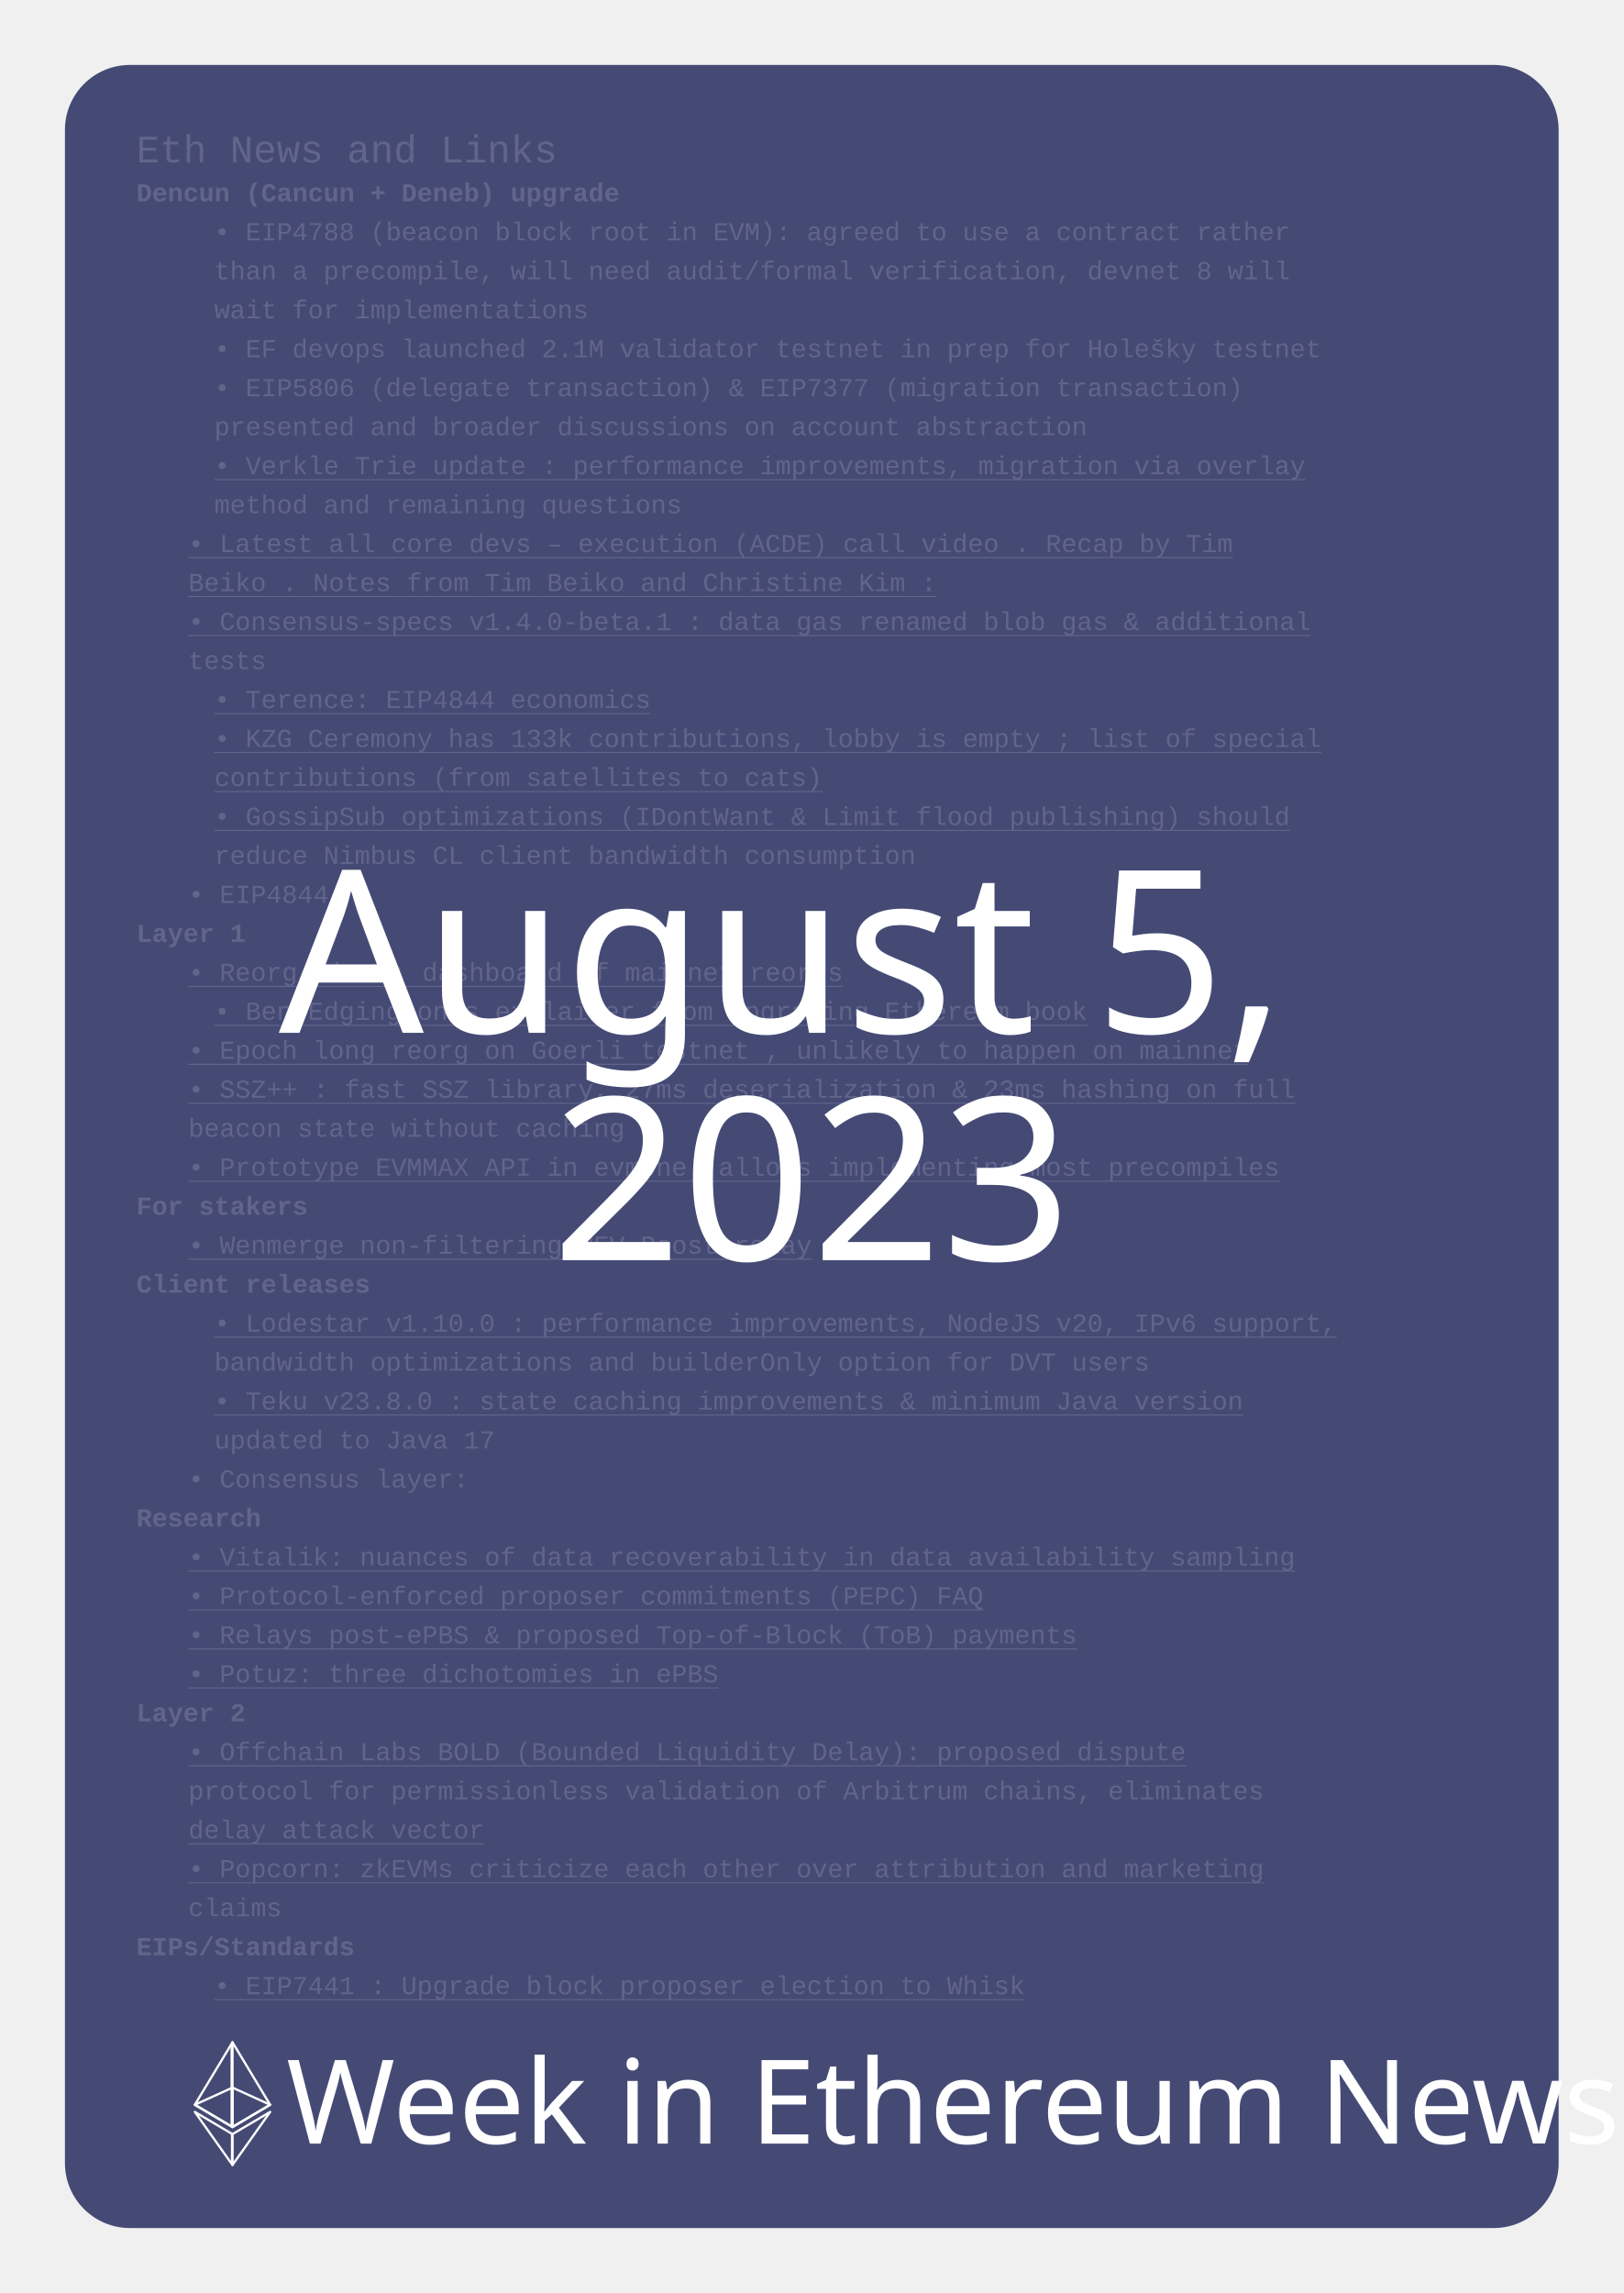
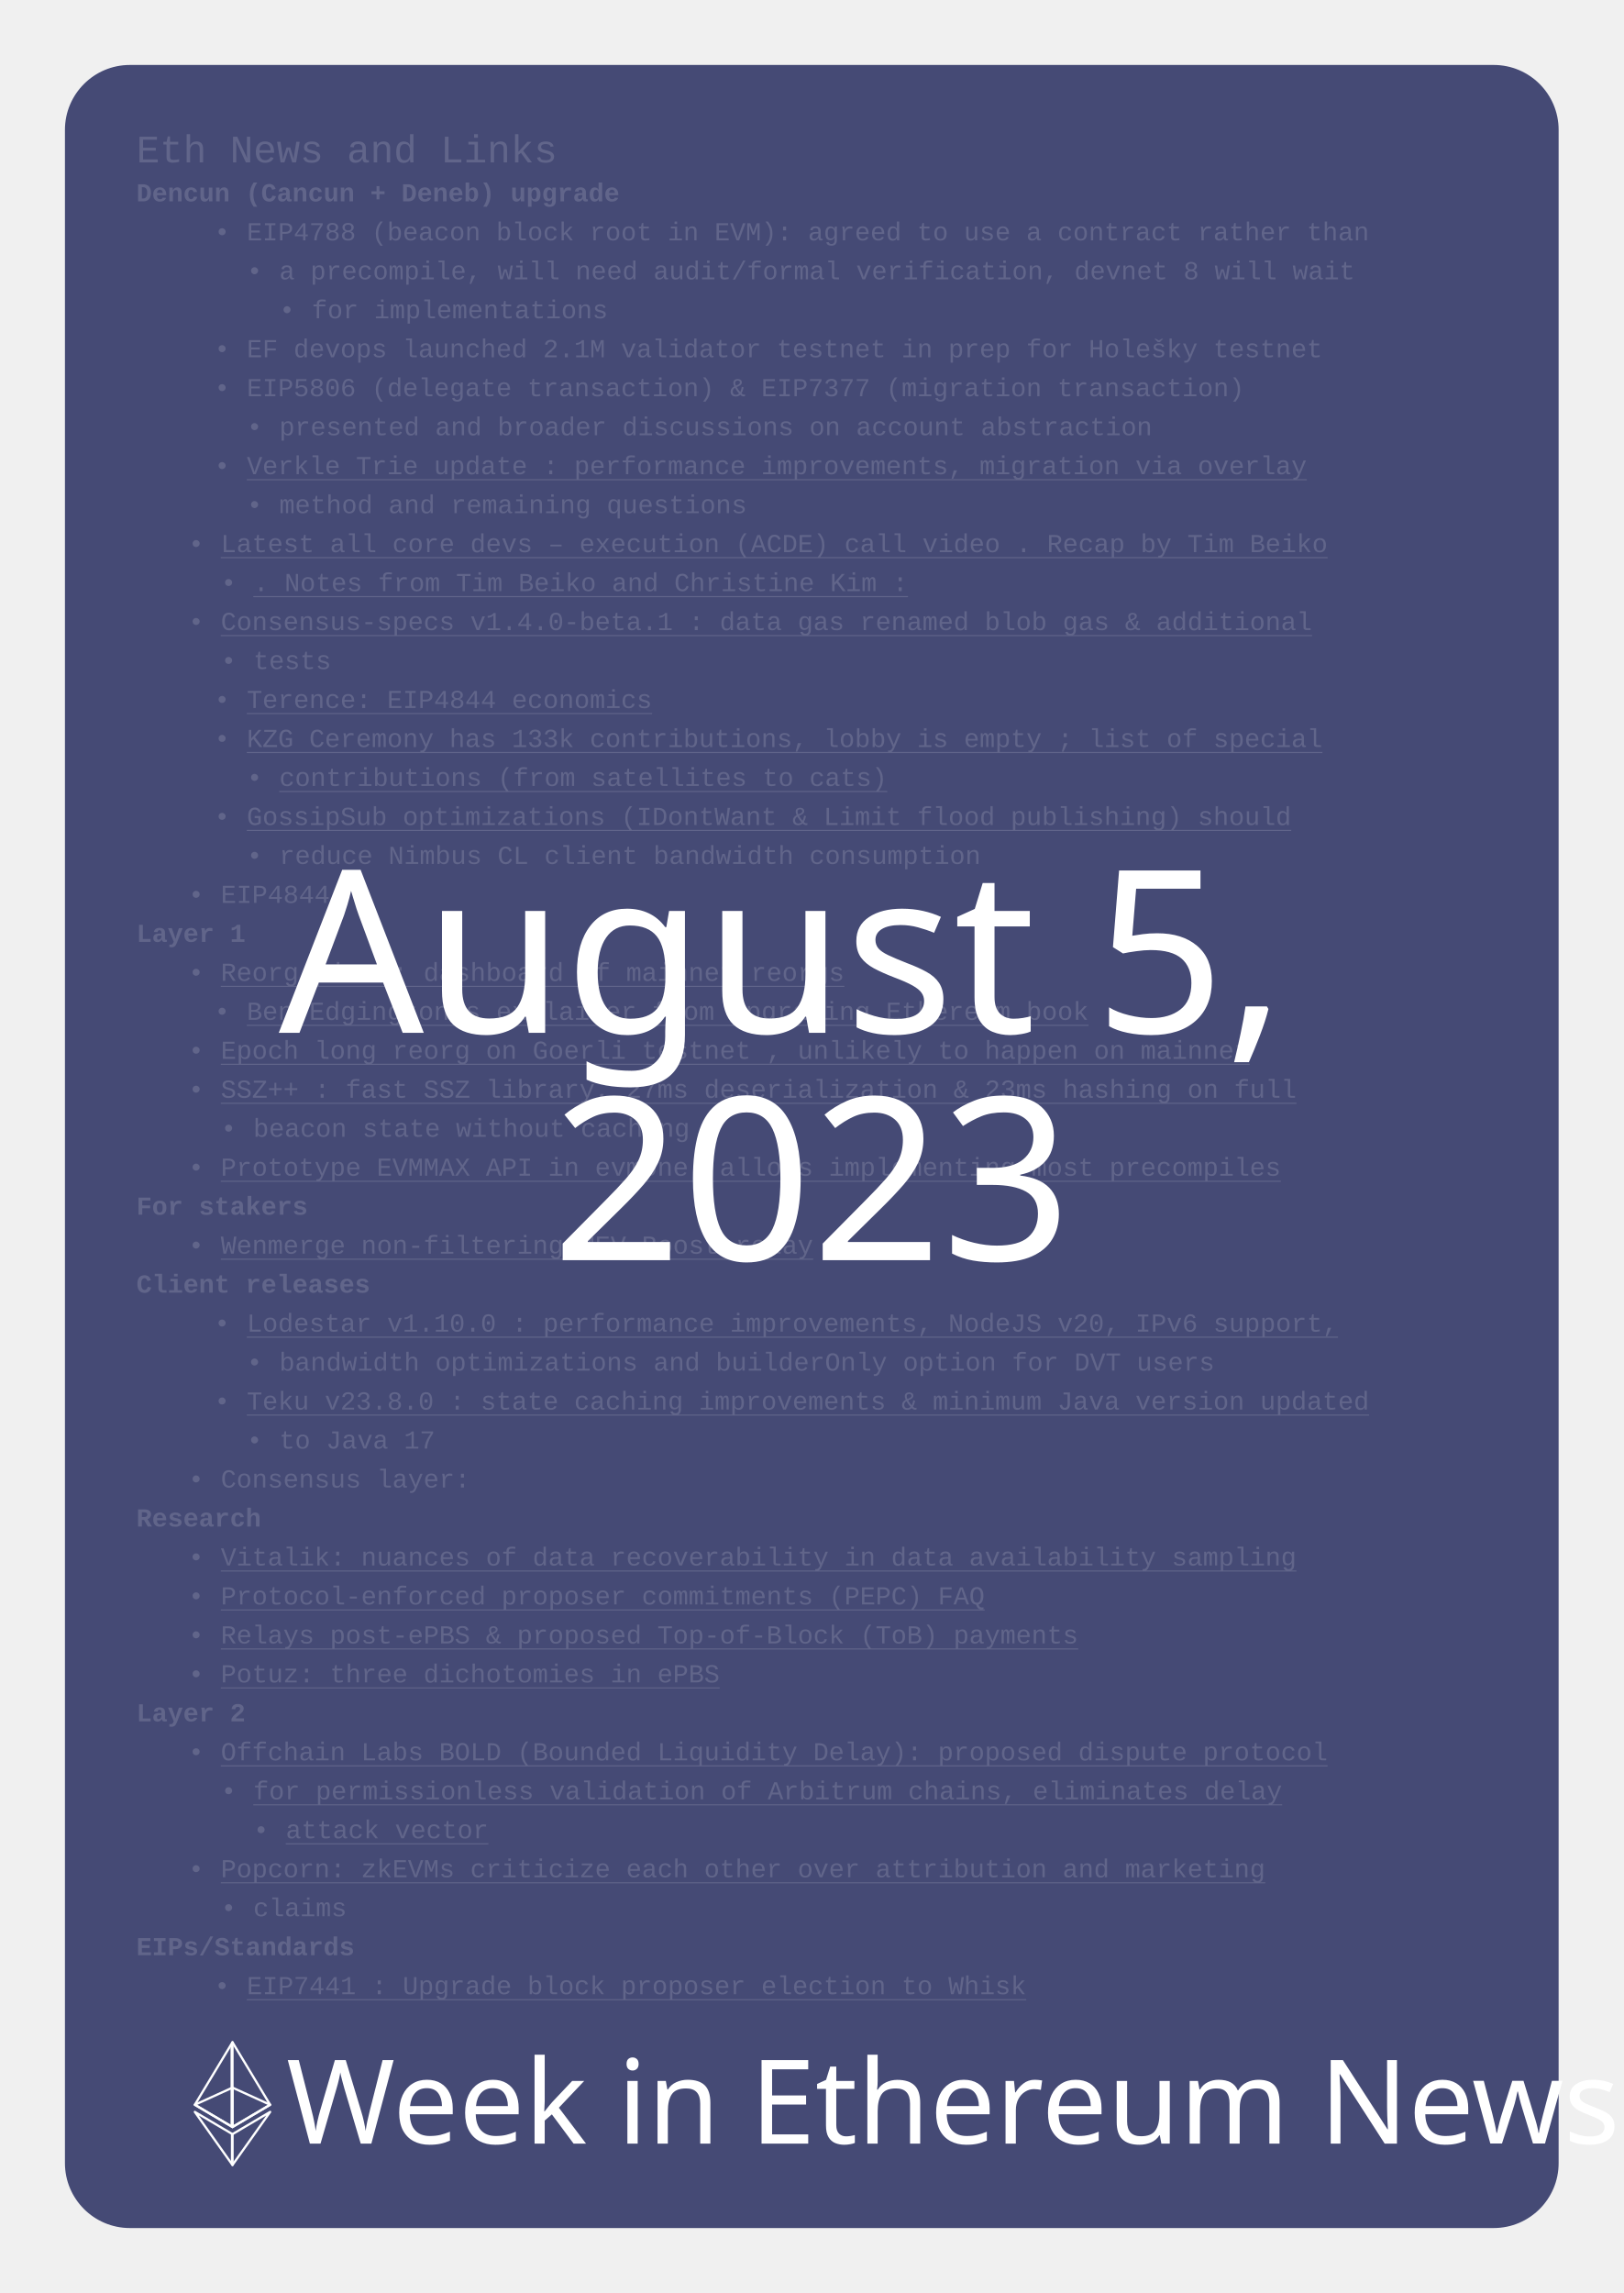
<svg xmlns="http://www.w3.org/2000/svg" width="500" height="706">
  <rect x="20" y="20" width="460" height="666" rx="20" fill="#454A75" />
  <text x="42" y="50" font-size="12" font-family="Courier New" fill="#ffffff" opacity="0.15">Eth News and Links</text>
  <text x="42" y="62" font-size="8" font-family="Courier New" fill="#ffffff" opacity="0.15" font-weight="bold">Dencun (Cancun + Deneb) upgrade</text>
-   <text x="66" y="74" font-size="8" font-family="Courier New" fill="#ffffff" opacity="0.15">• EIP4788 (beacon block root in EVM): agreed to use a contract rather</text>
-   <text x="66" y="86" font-size="8" font-family="Courier New" fill="#ffffff" opacity="0.15">than a precompile, will need audit/formal verification, devnet 8 will</text>
-   <text x="66" y="98" font-size="8" font-family="Courier New" fill="#ffffff" opacity="0.15">wait for implementations</text>
-   <text x="66" y="110" font-size="8" font-family="Courier New" fill="#ffffff" opacity="0.15">• EF devops launched 2.1M validator testnet in prep for Holešky testnet</text>
-   <text x="66" y="122" font-size="8" font-family="Courier New" fill="#ffffff" opacity="0.15">• EIP5806 (delegate transaction) &amp; EIP7377 (migration transaction)</text>
-   <text x="66" y="134" font-size="8" font-family="Courier New" fill="#ffffff" opacity="0.15">presented and broader discussions on account abstraction</text>
-   <text x="66" y="146" font-size="8" font-family="Courier New" fill="#ffffff" opacity="0.15" text-decoration="underline">• Verkle Trie update : performance improvements, migration via overlay</text>
-   <text x="66" y="158" font-size="8" font-family="Courier New" fill="#ffffff" opacity="0.15">method and remaining questions</text>
-   <text x="58" y="170" font-size="8" font-family="Courier New" fill="#ffffff" opacity="0.15" text-decoration="underline">• Latest all core devs – execution (ACDE) call video . Recap by Tim</text>
-   <text x="58" y="182" font-size="8" font-family="Courier New" fill="#ffffff" opacity="0.15" text-decoration="underline">Beiko . Notes from Tim Beiko and Christine Kim :</text>
-   <text x="58" y="194" font-size="8" font-family="Courier New" fill="#ffffff" opacity="0.15" text-decoration="underline">• Consensus-specs v1.4.0-beta.1 : data gas renamed blob gas &amp; additional</text>
-   <text x="58" y="206" font-size="8" font-family="Courier New" fill="#ffffff" opacity="0.15">tests</text>
-   <text x="66" y="218" font-size="8" font-family="Courier New" fill="#ffffff" opacity="0.15" text-decoration="underline">• Terence: EIP4844 economics</text>
-   <text x="66" y="230" font-size="8" font-family="Courier New" fill="#ffffff" opacity="0.15" text-decoration="underline">• KZG Ceremony has 133k contributions, lobby is empty ; list of special</text>
-   <text x="66" y="242" font-size="8" font-family="Courier New" fill="#ffffff" opacity="0.15" text-decoration="underline">contributions (from satellites to cats)</text>
-   <text x="66" y="254" font-size="8" font-family="Courier New" fill="#ffffff" opacity="0.15" text-decoration="underline">• GossipSub optimizations (IDontWant &amp; Limit flood publishing) should</text>
-   <text x="66" y="266" font-size="8" font-family="Courier New" fill="#ffffff" opacity="0.15">reduce Nimbus CL client bandwidth consumption</text>
-   <text x="58" y="278" font-size="8" font-family="Courier New" fill="#ffffff" opacity="0.15">• EIP4844:</text>
+   <text x="66" y="74" font-size="8" font-family="Courier New" fill="#ffffff" opacity="0.15">•</text>
+   <text x="76" y="74" font-size="8" font-family="Courier New" fill="#ffffff" opacity="0.15">EIP4788 (beacon block root in EVM): agreed to use a contract rather than</text>
+   <text x="76" y="86" font-size="8" font-family="Courier New" fill="#ffffff" opacity="0.15">•</text>
+   <text x="86" y="86" font-size="8" font-family="Courier New" fill="#ffffff" opacity="0.15">a precompile, will need audit/formal verification, devnet 8 will wait</text>
+   <text x="86" y="98" font-size="8" font-family="Courier New" fill="#ffffff" opacity="0.15">•</text>
+   <text x="96" y="98" font-size="8" font-family="Courier New" fill="#ffffff" opacity="0.15">for implementations</text>
+   <text x="66" y="110" font-size="8" font-family="Courier New" fill="#ffffff" opacity="0.15">•</text>
+   <text x="76" y="110" font-size="8" font-family="Courier New" fill="#ffffff" opacity="0.15">EF devops launched 2.1M validator testnet in prep for Holešky testnet</text>
+   <text x="66" y="122" font-size="8" font-family="Courier New" fill="#ffffff" opacity="0.15">•</text>
+   <text x="76" y="122" font-size="8" font-family="Courier New" fill="#ffffff" opacity="0.15">EIP5806 (delegate transaction) &amp; EIP7377 (migration transaction)</text>
+   <text x="76" y="134" font-size="8" font-family="Courier New" fill="#ffffff" opacity="0.15">•</text>
+   <text x="86" y="134" font-size="8" font-family="Courier New" fill="#ffffff" opacity="0.15">presented and broader discussions on account abstraction</text>
+   <text x="66" y="146" font-size="8" font-family="Courier New" fill="#ffffff" opacity="0.15">•</text>
+   <text x="76" y="146" font-size="8" font-family="Courier New" fill="#ffffff" opacity="0.15" text-decoration="underline">Verkle Trie update : performance improvements, migration via overlay</text>
+   <text x="76" y="158" font-size="8" font-family="Courier New" fill="#ffffff" opacity="0.15">•</text>
+   <text x="86" y="158" font-size="8" font-family="Courier New" fill="#ffffff" opacity="0.15">method and remaining questions</text>
+   <text x="58" y="170" font-size="8" font-family="Courier New" fill="#ffffff" opacity="0.15">•</text>
+   <text x="68" y="170" font-size="8" font-family="Courier New" fill="#ffffff" opacity="0.15" text-decoration="underline">Latest all core devs – execution (ACDE) call video . Recap by Tim Beiko</text>
+   <text x="68" y="182" font-size="8" font-family="Courier New" fill="#ffffff" opacity="0.15">•</text>
+   <text x="78" y="182" font-size="8" font-family="Courier New" fill="#ffffff" opacity="0.15" text-decoration="underline">. Notes from Tim Beiko and Christine Kim :</text>
+   <text x="58" y="194" font-size="8" font-family="Courier New" fill="#ffffff" opacity="0.15">•</text>
+   <text x="68" y="194" font-size="8" font-family="Courier New" fill="#ffffff" opacity="0.15" text-decoration="underline">Consensus-specs v1.4.0-beta.1 : data gas renamed blob gas &amp; additional</text>
+   <text x="68" y="206" font-size="8" font-family="Courier New" fill="#ffffff" opacity="0.15">•</text>
+   <text x="78" y="206" font-size="8" font-family="Courier New" fill="#ffffff" opacity="0.15">tests</text>
+   <text x="66" y="218" font-size="8" font-family="Courier New" fill="#ffffff" opacity="0.15">•</text>
+   <text x="76" y="218" font-size="8" font-family="Courier New" fill="#ffffff" opacity="0.15" text-decoration="underline">Terence: EIP4844 economics</text>
+   <text x="66" y="230" font-size="8" font-family="Courier New" fill="#ffffff" opacity="0.15">•</text>
+   <text x="76" y="230" font-size="8" font-family="Courier New" fill="#ffffff" opacity="0.15" text-decoration="underline">KZG Ceremony has 133k contributions, lobby is empty ; list of special</text>
+   <text x="76" y="242" font-size="8" font-family="Courier New" fill="#ffffff" opacity="0.15">•</text>
+   <text x="86" y="242" font-size="8" font-family="Courier New" fill="#ffffff" opacity="0.15" text-decoration="underline">contributions (from satellites to cats)</text>
+   <text x="66" y="254" font-size="8" font-family="Courier New" fill="#ffffff" opacity="0.15">•</text>
+   <text x="76" y="254" font-size="8" font-family="Courier New" fill="#ffffff" opacity="0.15" text-decoration="underline">GossipSub optimizations (IDontWant &amp; Limit flood publishing) should</text>
+   <text x="76" y="266" font-size="8" font-family="Courier New" fill="#ffffff" opacity="0.15">•</text>
+   <text x="86" y="266" font-size="8" font-family="Courier New" fill="#ffffff" opacity="0.15">reduce Nimbus CL client bandwidth consumption</text>
+   <text x="58" y="278" font-size="8" font-family="Courier New" fill="#ffffff" opacity="0.15">•</text>
+   <text x="68" y="278" font-size="8" font-family="Courier New" fill="#ffffff" opacity="0.15">EIP4844:</text>
  <text x="42" y="290" font-size="8" font-family="Courier New" fill="#ffffff" opacity="0.15" font-weight="bold">Layer 1</text>
-   <text x="58" y="302" font-size="8" font-family="Courier New" fill="#ffffff" opacity="0.15" text-decoration="underline">• Reorg.pics : dashboard of mainnet reorgs</text>
-   <text x="66" y="314" font-size="8" font-family="Courier New" fill="#ffffff" opacity="0.15" text-decoration="underline">• Ben Edgington’s explainer from Upgrading Ethereum book</text>
-   <text x="58" y="326" font-size="8" font-family="Courier New" fill="#ffffff" opacity="0.15" text-decoration="underline">• Epoch long reorg on Goerli testnet , unlikely to happen on mainnet</text>
-   <text x="58" y="338" font-size="8" font-family="Courier New" fill="#ffffff" opacity="0.15" text-decoration="underline">• SSZ++ : fast SSZ library, 27ms deserialization &amp; 23ms hashing on full</text>
-   <text x="58" y="350" font-size="8" font-family="Courier New" fill="#ffffff" opacity="0.15">beacon state without caching</text>
-   <text x="58" y="362" font-size="8" font-family="Courier New" fill="#ffffff" opacity="0.15" text-decoration="underline">• Prototype EVMMAX API in evmone: allows implementing most precompiles</text>
+   <text x="58" y="302" font-size="8" font-family="Courier New" fill="#ffffff" opacity="0.15">•</text>
+   <text x="68" y="302" font-size="8" font-family="Courier New" fill="#ffffff" opacity="0.15" text-decoration="underline">Reorg.pics : dashboard of mainnet reorgs</text>
+   <text x="66" y="314" font-size="8" font-family="Courier New" fill="#ffffff" opacity="0.15">•</text>
+   <text x="76" y="314" font-size="8" font-family="Courier New" fill="#ffffff" opacity="0.15" text-decoration="underline">Ben Edgington’s explainer from Upgrading Ethereum book</text>
+   <text x="58" y="326" font-size="8" font-family="Courier New" fill="#ffffff" opacity="0.15">•</text>
+   <text x="68" y="326" font-size="8" font-family="Courier New" fill="#ffffff" opacity="0.15" text-decoration="underline">Epoch long reorg on Goerli testnet , unlikely to happen on mainnet</text>
+   <text x="58" y="338" font-size="8" font-family="Courier New" fill="#ffffff" opacity="0.15">•</text>
+   <text x="68" y="338" font-size="8" font-family="Courier New" fill="#ffffff" opacity="0.15" text-decoration="underline">SSZ++ : fast SSZ library, 27ms deserialization &amp; 23ms hashing on full</text>
+   <text x="68" y="350" font-size="8" font-family="Courier New" fill="#ffffff" opacity="0.15">•</text>
+   <text x="78" y="350" font-size="8" font-family="Courier New" fill="#ffffff" opacity="0.15">beacon state without caching</text>
+   <text x="58" y="362" font-size="8" font-family="Courier New" fill="#ffffff" opacity="0.15">•</text>
+   <text x="68" y="362" font-size="8" font-family="Courier New" fill="#ffffff" opacity="0.15" text-decoration="underline">Prototype EVMMAX API in evmone: allows implementing most precompiles</text>
  <text x="42" y="374" font-size="8" font-family="Courier New" fill="#ffffff" opacity="0.15" font-weight="bold">For stakers</text>
-   <text x="58" y="386" font-size="8" font-family="Courier New" fill="#ffffff" opacity="0.15" text-decoration="underline">• Wenmerge non-filtering MEV-Boost relay</text>
+   <text x="58" y="386" font-size="8" font-family="Courier New" fill="#ffffff" opacity="0.15">•</text>
+   <text x="68" y="386" font-size="8" font-family="Courier New" fill="#ffffff" opacity="0.15" text-decoration="underline">Wenmerge non-filtering MEV-Boost relay</text>
  <text x="42" y="398" font-size="8" font-family="Courier New" fill="#ffffff" opacity="0.15" font-weight="bold">Client releases</text>
-   <text x="66" y="410" font-size="8" font-family="Courier New" fill="#ffffff" opacity="0.15" text-decoration="underline">• Lodestar v1.10.0 : performance improvements, NodeJS v20, IPv6 support,</text>
-   <text x="66" y="422" font-size="8" font-family="Courier New" fill="#ffffff" opacity="0.15">bandwidth optimizations and builderOnly option for DVT users</text>
-   <text x="66" y="434" font-size="8" font-family="Courier New" fill="#ffffff" opacity="0.15" text-decoration="underline">• Teku v23.8.0 : state caching improvements &amp; minimum Java version</text>
-   <text x="66" y="446" font-size="8" font-family="Courier New" fill="#ffffff" opacity="0.15">updated to Java 17</text>
-   <text x="58" y="458" font-size="8" font-family="Courier New" fill="#ffffff" opacity="0.15">• Consensus layer:</text>
+   <text x="66" y="410" font-size="8" font-family="Courier New" fill="#ffffff" opacity="0.15">•</text>
+   <text x="76" y="410" font-size="8" font-family="Courier New" fill="#ffffff" opacity="0.15" text-decoration="underline">Lodestar v1.10.0 : performance improvements, NodeJS v20, IPv6 support,</text>
+   <text x="76" y="422" font-size="8" font-family="Courier New" fill="#ffffff" opacity="0.15">•</text>
+   <text x="86" y="422" font-size="8" font-family="Courier New" fill="#ffffff" opacity="0.15">bandwidth optimizations and builderOnly option for DVT users</text>
+   <text x="66" y="434" font-size="8" font-family="Courier New" fill="#ffffff" opacity="0.15">•</text>
+   <text x="76" y="434" font-size="8" font-family="Courier New" fill="#ffffff" opacity="0.15" text-decoration="underline">Teku v23.8.0 : state caching improvements &amp; minimum Java version updated</text>
+   <text x="76" y="446" font-size="8" font-family="Courier New" fill="#ffffff" opacity="0.15">•</text>
+   <text x="86" y="446" font-size="8" font-family="Courier New" fill="#ffffff" opacity="0.15">to Java 17</text>
+   <text x="58" y="458" font-size="8" font-family="Courier New" fill="#ffffff" opacity="0.15">•</text>
+   <text x="68" y="458" font-size="8" font-family="Courier New" fill="#ffffff" opacity="0.15">Consensus layer:</text>
  <text x="42" y="470" font-size="8" font-family="Courier New" fill="#ffffff" opacity="0.15" font-weight="bold">Research</text>
-   <text x="58" y="482" font-size="8" font-family="Courier New" fill="#ffffff" opacity="0.15" text-decoration="underline">• Vitalik: nuances of data recoverability in data availability sampling</text>
-   <text x="58" y="494" font-size="8" font-family="Courier New" fill="#ffffff" opacity="0.15" text-decoration="underline">• Protocol-enforced proposer commitments (PEPC) FAQ</text>
-   <text x="58" y="506" font-size="8" font-family="Courier New" fill="#ffffff" opacity="0.15" text-decoration="underline">• Relays post-ePBS &amp; proposed Top-of-Block (ToB) payments</text>
-   <text x="58" y="518" font-size="8" font-family="Courier New" fill="#ffffff" opacity="0.15" text-decoration="underline">• Potuz: three dichotomies in ePBS</text>
+   <text x="58" y="482" font-size="8" font-family="Courier New" fill="#ffffff" opacity="0.15">•</text>
+   <text x="68" y="482" font-size="8" font-family="Courier New" fill="#ffffff" opacity="0.15" text-decoration="underline">Vitalik: nuances of data recoverability in data availability sampling</text>
+   <text x="58" y="494" font-size="8" font-family="Courier New" fill="#ffffff" opacity="0.15">•</text>
+   <text x="68" y="494" font-size="8" font-family="Courier New" fill="#ffffff" opacity="0.15" text-decoration="underline">Protocol-enforced proposer commitments (PEPC) FAQ</text>
+   <text x="58" y="506" font-size="8" font-family="Courier New" fill="#ffffff" opacity="0.15">•</text>
+   <text x="68" y="506" font-size="8" font-family="Courier New" fill="#ffffff" opacity="0.15" text-decoration="underline">Relays post-ePBS &amp; proposed Top-of-Block (ToB) payments</text>
+   <text x="58" y="518" font-size="8" font-family="Courier New" fill="#ffffff" opacity="0.15">•</text>
+   <text x="68" y="518" font-size="8" font-family="Courier New" fill="#ffffff" opacity="0.15" text-decoration="underline">Potuz: three dichotomies in ePBS</text>
  <text x="42" y="530" font-size="8" font-family="Courier New" fill="#ffffff" opacity="0.15" font-weight="bold">Layer 2</text>
-   <text x="58" y="542" font-size="8" font-family="Courier New" fill="#ffffff" opacity="0.15" text-decoration="underline">• Offchain Labs BOLD (Bounded Liquidity Delay): proposed dispute</text>
-   <text x="58" y="554" font-size="8" font-family="Courier New" fill="#ffffff" opacity="0.15">protocol for permissionless validation of Arbitrum chains, eliminates</text>
-   <text x="58" y="566" font-size="8" font-family="Courier New" fill="#ffffff" opacity="0.15" text-decoration="underline">delay attack vector</text>
-   <text x="58" y="578" font-size="8" font-family="Courier New" fill="#ffffff" opacity="0.15" text-decoration="underline">• Popcorn: zkEVMs criticize each other over attribution and marketing</text>
-   <text x="58" y="590" font-size="8" font-family="Courier New" fill="#ffffff" opacity="0.15">claims</text>
+   <text x="58" y="542" font-size="8" font-family="Courier New" fill="#ffffff" opacity="0.15">•</text>
+   <text x="68" y="542" font-size="8" font-family="Courier New" fill="#ffffff" opacity="0.15" text-decoration="underline">Offchain Labs BOLD (Bounded Liquidity Delay): proposed dispute protocol</text>
+   <text x="68" y="554" font-size="8" font-family="Courier New" fill="#ffffff" opacity="0.15">•</text>
+   <text x="78" y="554" font-size="8" font-family="Courier New" fill="#ffffff" opacity="0.15" text-decoration="underline">for permissionless validation of Arbitrum chains, eliminates delay</text>
+   <text x="78" y="566" font-size="8" font-family="Courier New" fill="#ffffff" opacity="0.15">•</text>
+   <text x="88" y="566" font-size="8" font-family="Courier New" fill="#ffffff" opacity="0.15" text-decoration="underline">attack vector</text>
+   <text x="58" y="578" font-size="8" font-family="Courier New" fill="#ffffff" opacity="0.15">•</text>
+   <text x="68" y="578" font-size="8" font-family="Courier New" fill="#ffffff" opacity="0.15" text-decoration="underline">Popcorn: zkEVMs criticize each other over attribution and marketing</text>
+   <text x="68" y="590" font-size="8" font-family="Courier New" fill="#ffffff" opacity="0.15">•</text>
+   <text x="78" y="590" font-size="8" font-family="Courier New" fill="#ffffff" opacity="0.15">claims</text>
  <text x="42" y="602" font-size="8" font-family="Courier New" fill="#ffffff" opacity="0.15" font-weight="bold">EIPs/Standards</text>
-   <text x="66" y="614" font-size="8" font-family="Courier New" fill="#ffffff" opacity="0.15" text-decoration="underline">• EIP7441 : Upgrade block proposer election to Whisk</text>
+   <text x="66" y="614" font-size="8" font-family="Courier New" fill="#ffffff" opacity="0.15">•</text>
+   <text x="76" y="614" font-size="8" font-family="Courier New" fill="#ffffff" opacity="0.15" text-decoration="underline">EIP7441 : Upgrade block proposer election to Whisk</text>
  <text fill="#ffffff" font-family="Calibri" font-size="70" font-weight="300" text-anchor="middle">
    <tspan x="250" y="318">August 5,</tspan>
    <tspan x="250" y="388">2023</tspan>
  </text>
  <g transform="translate(20, 300) scale(0.8)">
    <path d="m64.496 411-.317 1.076v31.228l.317.316 14.495-8.568L64.496 411Z" stroke="#fff" stroke-width=".866" stroke-linecap="round" stroke-linejoin="round" fill="none" />
    <path d="M64.496 411 50 435.052l14.496 8.568V411Zm0 35.365-.179.218v11.124l.179.521L79 437.801l-14.504 8.564Z" stroke="#fff" stroke-width=".866" stroke-linecap="round" stroke-linejoin="round" fill="none" />
    <path d="M64.496 458.228v-11.863L50 437.801l14.496 20.427Zm0-14.608 14.495-8.568-14.495-6.589v15.157ZM50 435.052l14.496 8.568v-15.157L50 435.052Z" stroke="#fff" stroke-width=".866" stroke-linecap="round" stroke-linejoin="round" fill="none" />
  </g>
  <text fill="#ffffff" font-family="Calibri" font-size="36" x="88.195" y="660">Week in Ethereum News</text>
</svg>
